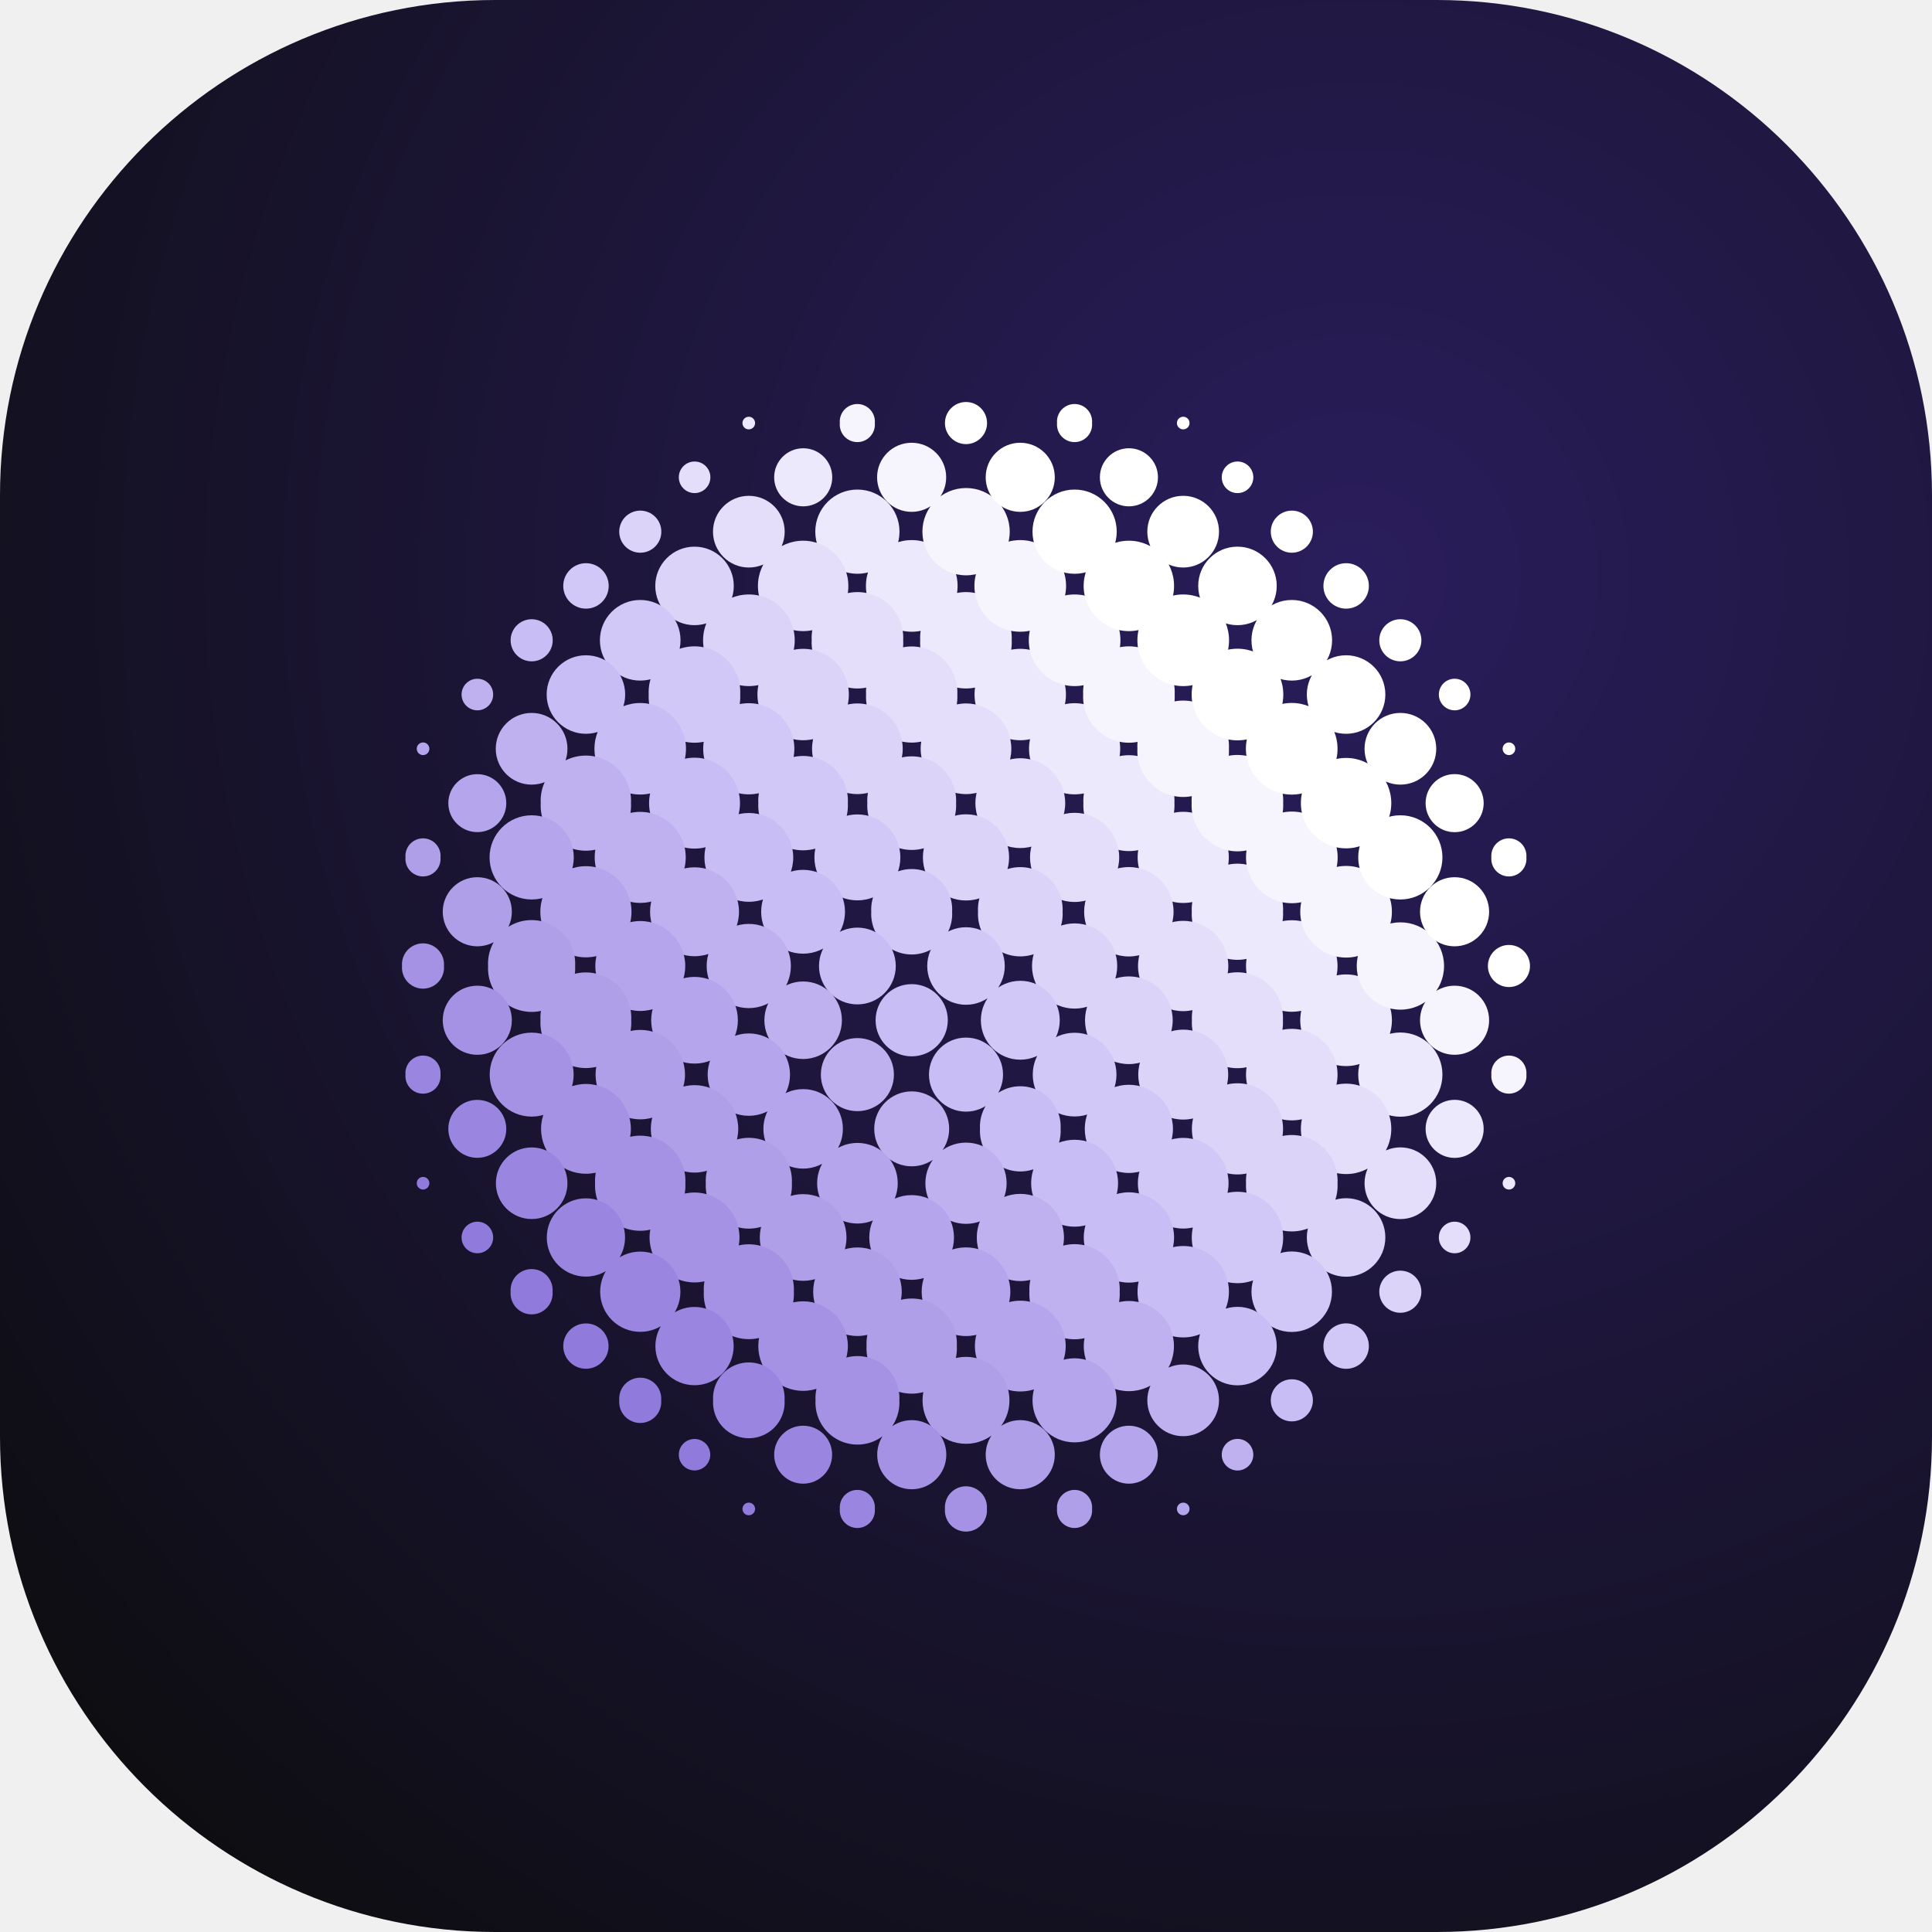
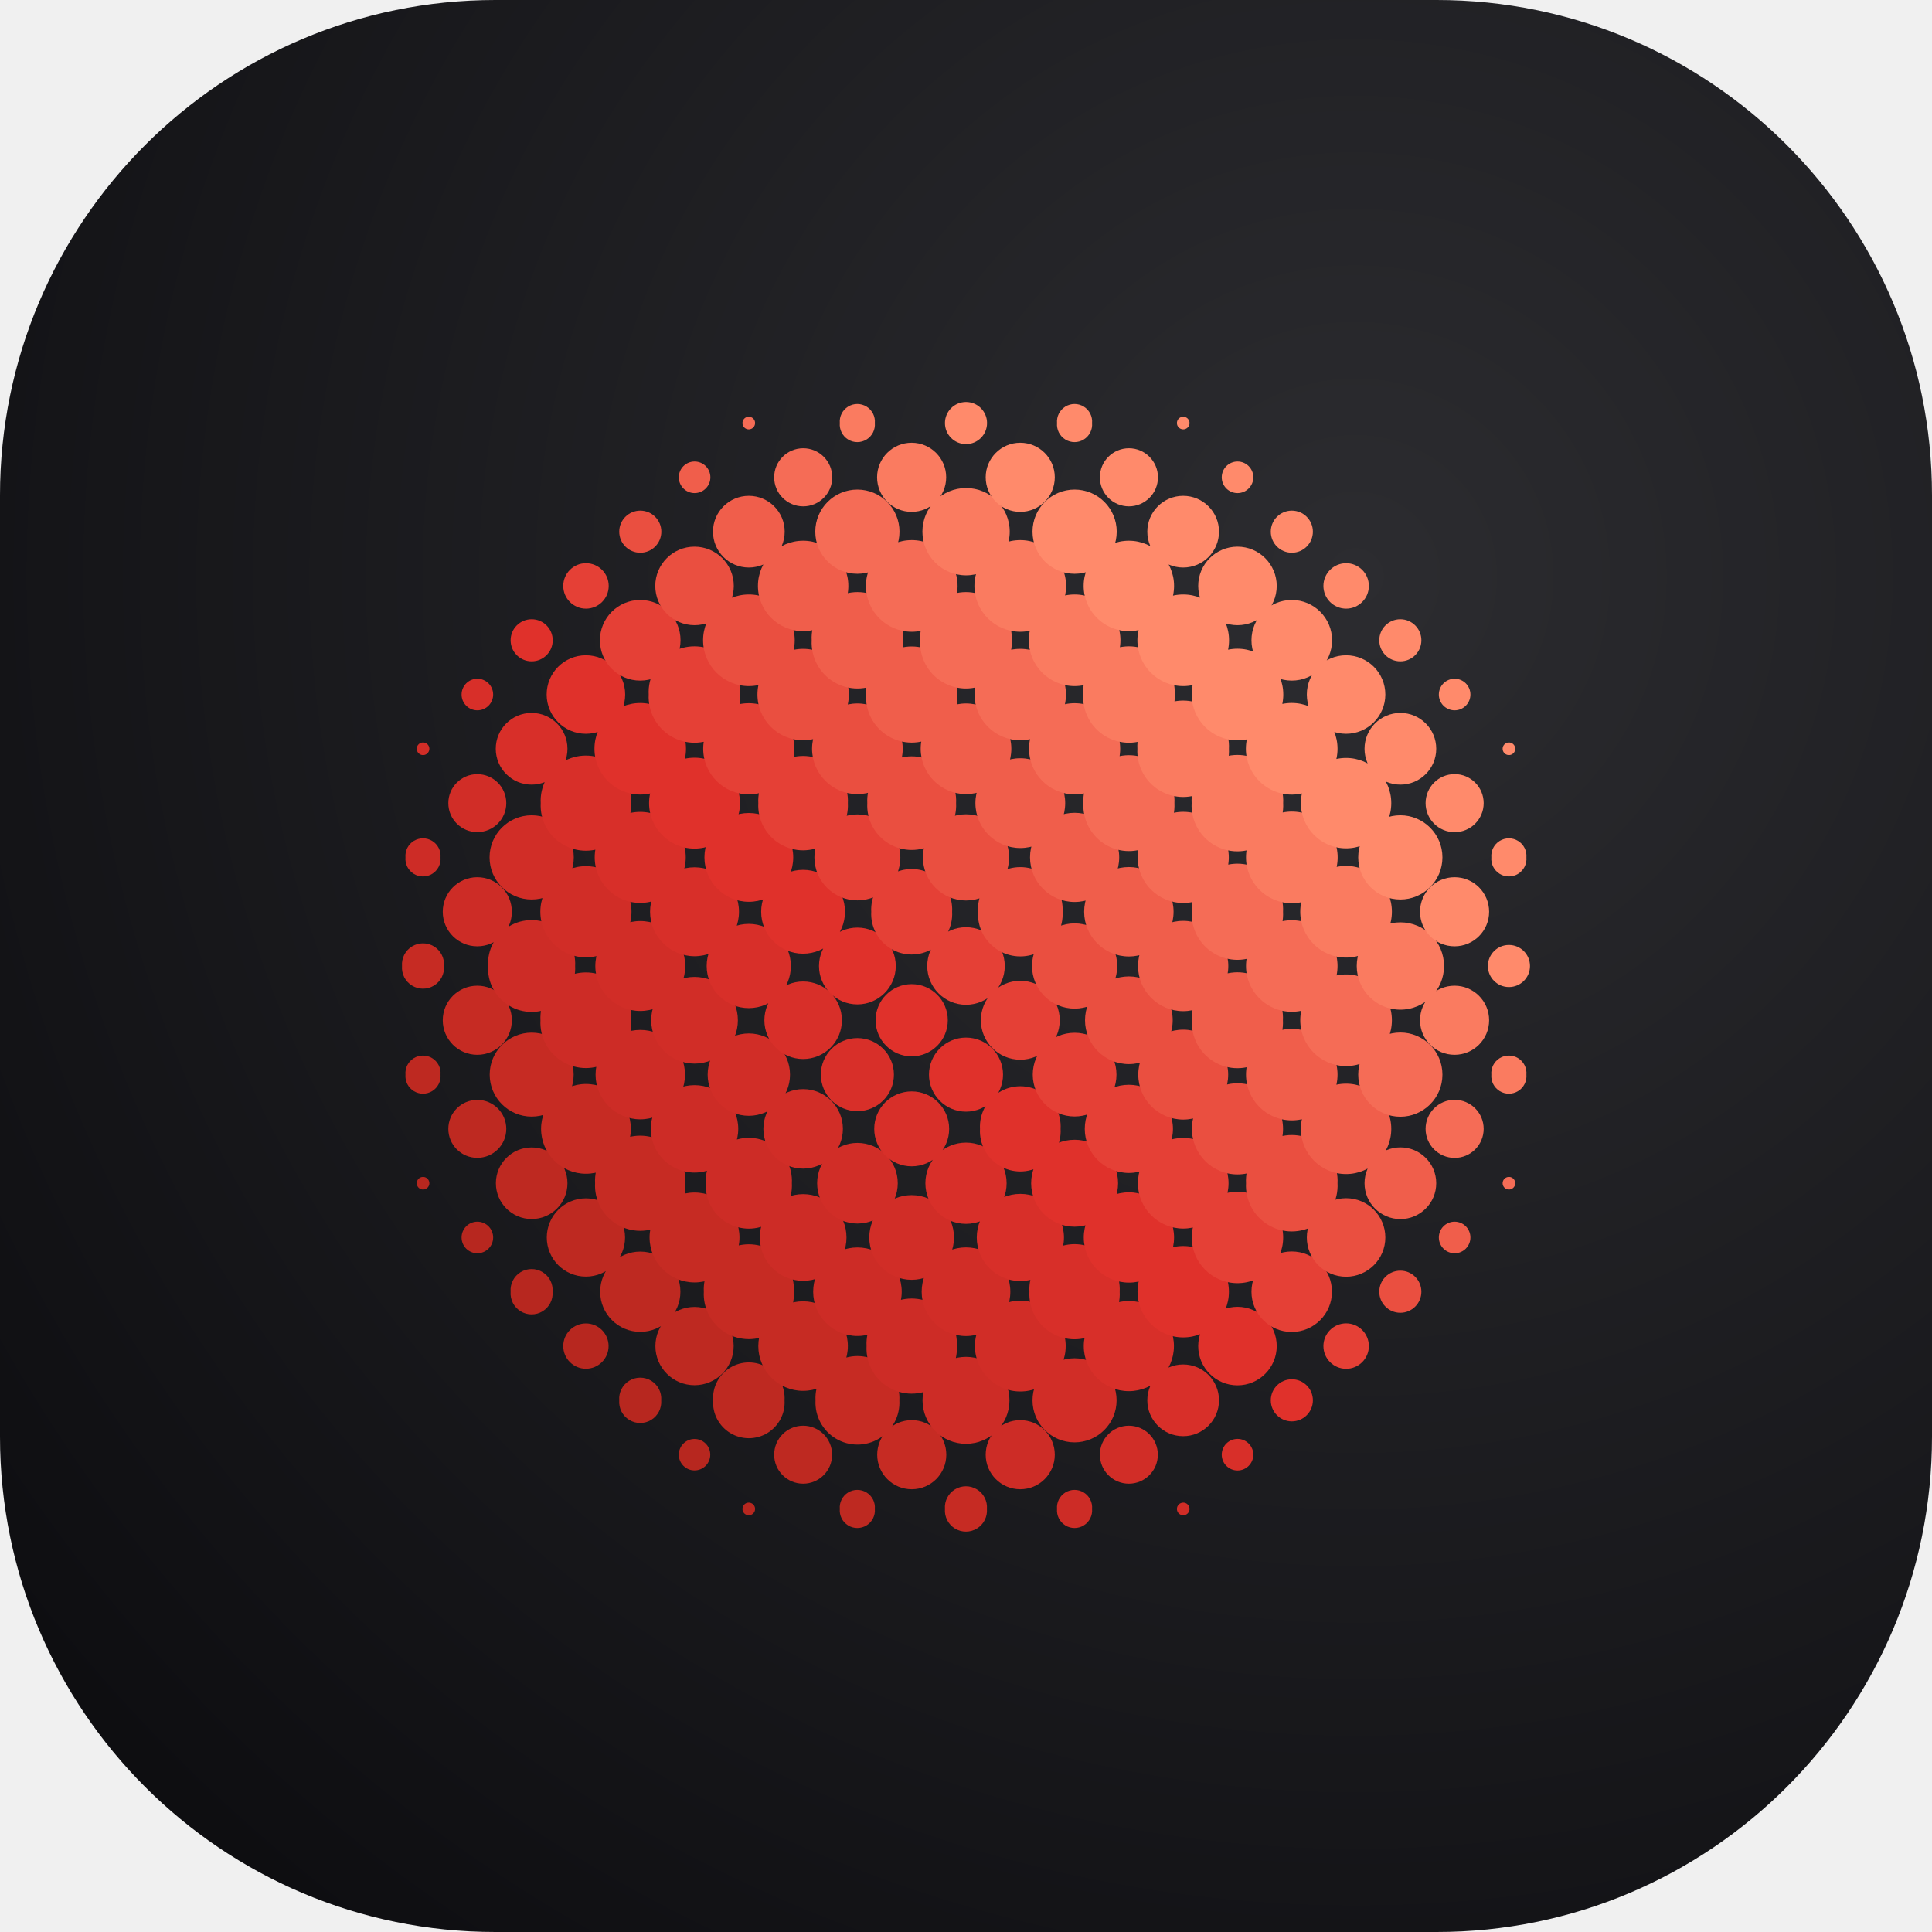
<svg xmlns="http://www.w3.org/2000/svg" viewBox="22 22 156 156" fill="none" role="img" aria-label="botLane">
  <defs>
-     <radialGradient id="tg2" cx=".7" cy=".3" r=".9">
-       <stop offset="0" stop-color="#2a1d5c" />
+     <radialGradient id="t" cx=".7" cy=".3" r=".9">
+       <stop offset="0" stop-color="#2c2c30" />
      <stop offset="1" stop-color="#0d0d10" />
    </radialGradient>
  </defs>
-   <rect x="22" y="22" width="156" height="156" rx="40" fill="url(#tg2)" />
-   <path d="M81.95 56.16a0.51 0.51 0 1 0 1.02 0a0.51 0.51 0 1 0 -1.02 0M84.51 60.54a2.34 2.34 0 1 0 4.69 0a2.34 2.34 0 1 0 -4.69 0M87.83 64.93a3.40 3.40 0 1 0 6.80 0a3.40 3.40 0 1 0 -6.80 0M91.92 69.31a3.70 3.70 0 1 0 7.40 0a3.70 3.70 0 1 0 -7.40 0M96.30 73.70a3.70 3.70 0 1 0 7.39 0a3.70 3.70 0 1 0 -7.39 0M100.69 78.08a3.69 3.69 0 1 0 7.38 0a3.69 3.69 0 1 0 -7.38 0M105.09 82.46a3.68 3.68 0 1 0 7.36 0a3.68 3.68 0 1 0 -7.36 0M109.48 86.85a3.68 3.68 0 1 0 7.35 0a3.68 3.68 0 1 0 -7.35 0M113.86 91.23a3.68 3.68 0 1 0 7.36 0a3.68 3.68 0 1 0 -7.36 0M118.23 95.62a3.69 3.69 0 1 0 7.37 0a3.69 3.69 0 1 0 -7.37 0M122.61 100.00a3.69 3.69 0 1 0 7.39 0a3.69 3.69 0 1 0 -7.39 0M126.99 104.38a3.70 3.70 0 1 0 7.40 0a3.70 3.70 0 1 0 -7.40 0M131.67 108.77a3.40 3.40 0 1 0 6.80 0a3.40 3.40 0 1 0 -6.80 0M137.11 113.15a2.34 2.34 0 1 0 4.69 0a2.34 2.34 0 1 0 -4.69 0M143.33 117.54a0.51 0.51 0 1 0 1.02 0a0.51 0.51 0 1 0 -1.02 0" fill="#ede9fc" />
-   <path d="M76.81 60.54a1.27 1.27 0 1 0 2.55 0a1.27 1.27 0 1 0 -2.55 0M79.57 64.93a2.89 2.89 0 1 0 5.79 0a2.89 2.89 0 1 0 -5.79 0M83.20 69.31a3.65 3.65 0 1 0 7.30 0a3.65 3.65 0 1 0 -7.30 0M87.54 73.70a3.70 3.70 0 1 0 7.39 0a3.70 3.70 0 1 0 -7.39 0M91.93 78.08a3.69 3.69 0 1 0 7.37 0a3.69 3.69 0 1 0 -7.37 0M96.34 82.46a3.66 3.66 0 1 0 7.32 0a3.66 3.66 0 1 0 -7.32 0M100.76 86.85a3.62 3.62 0 1 0 7.25 0a3.62 3.62 0 1 0 -7.25 0M105.17 91.23a3.60 3.60 0 1 0 7.20 0a3.60 3.60 0 1 0 -7.20 0M109.54 95.62a3.61 3.61 0 1 0 7.22 0a3.61 3.61 0 1 0 -7.22 0M113.89 100.00a3.64 3.64 0 1 0 7.29 0a3.64 3.64 0 1 0 -7.29 0M118.24 104.38a3.68 3.68 0 1 0 7.35 0a3.68 3.68 0 1 0 -7.35 0M122.61 108.77a3.69 3.69 0 1 0 7.39 0a3.69 3.69 0 1 0 -7.39 0M127.04 113.15a3.65 3.65 0 1 0 7.30 0a3.65 3.65 0 1 0 -7.30 0M132.18 117.54a2.89 2.89 0 1 0 5.79 0a2.89 2.89 0 1 0 -5.79 0M138.18 121.92a1.27 1.27 0 1 0 2.55 0a1.27 1.27 0 1 0 -2.55 0" fill="#e4defa" />
-   <path d="M72.00 64.93a1.70 1.70 0 1 0 3.40 0a1.70 1.70 0 1 0 -3.40 0M74.91 69.31a3.17 3.17 0 1 0 6.34 0a3.17 3.17 0 1 0 -6.34 0M78.77 73.70a3.70 3.70 0 1 0 7.40 0a3.70 3.70 0 1 0 -7.40 0M83.16 78.08a3.69 3.69 0 1 0 7.38 0a3.69 3.69 0 1 0 -7.38 0M87.57 82.46a3.66 3.66 0 1 0 7.32 0a3.66 3.66 0 1 0 -7.32 0M92.03 86.85a3.59 3.59 0 1 0 7.17 0a3.59 3.59 0 1 0 -7.17 0M96.52 91.23a3.48 3.48 0 1 0 6.96 0a3.48 3.48 0 1 0 -6.96 0M100.97 95.62a3.42 3.42 0 1 0 6.83 0a3.42 3.42 0 1 0 -6.83 0M105.33 100.00a3.44 3.44 0 1 0 6.88 0a3.44 3.44 0 1 0 -6.88 0M109.61 104.38a3.54 3.54 0 1 0 7.08 0a3.54 3.54 0 1 0 -7.08 0M113.91 108.77a3.63 3.63 0 1 0 7.26 0a3.63 3.63 0 1 0 -7.26 0M118.24 113.15a3.68 3.68 0 1 0 7.36 0a3.68 3.68 0 1 0 -7.36 0M122.61 117.54a3.70 3.70 0 1 0 7.39 0a3.70 3.70 0 1 0 -7.39 0M127.52 121.92a3.17 3.17 0 1 0 6.34 0a3.17 3.17 0 1 0 -6.34 0M133.37 126.30a1.70 1.70 0 1 0 3.40 0a1.70 1.70 0 1 0 -3.40 0" fill="#dbd3f8" />
-   <path d="M67.48 69.31a1.83 1.83 0 1 0 3.67 0a1.83 1.83 0 1 0 -3.67 0M70.44 73.70a3.25 3.25 0 1 0 6.51 0a3.25 3.25 0 1 0 -6.51 0M74.38 78.08a3.70 3.70 0 1 0 7.39 0a3.70 3.70 0 1 0 -7.39 0M78.78 82.46a3.68 3.68 0 1 0 7.36 0a3.68 3.68 0 1 0 -7.36 0M83.23 86.85a3.62 3.62 0 1 0 7.23 0a3.62 3.62 0 1 0 -7.23 0M87.76 91.23a3.47 3.47 0 1 0 6.94 0a3.47 3.47 0 1 0 -6.94 0M92.35 95.62a3.27 3.27 0 1 0 6.53 0a3.27 3.27 0 1 0 -6.53 0M96.87 100.00a3.13 3.13 0 1 0 6.26 0a3.13 3.13 0 1 0 -6.26 0M101.20 104.38a3.18 3.18 0 1 0 6.37 0a3.18 3.18 0 1 0 -6.37 0M105.39 108.77a3.38 3.38 0 1 0 6.76 0a3.38 3.38 0 1 0 -6.76 0M109.59 113.15a3.56 3.56 0 1 0 7.12 0a3.56 3.56 0 1 0 -7.12 0M113.88 117.54a3.66 3.66 0 1 0 7.32 0a3.66 3.66 0 1 0 -7.32 0M118.23 121.92a3.69 3.69 0 1 0 7.38 0a3.69 3.69 0 1 0 -7.38 0M123.05 126.30a3.25 3.25 0 1 0 6.50 0a3.25 3.25 0 1 0 -6.50 0M128.86 130.69a1.83 1.83 0 1 0 3.67 0a1.83 1.83 0 1 0 -3.67 0" fill="#d2c8f7" />
-   <path d="M63.23 73.70a1.70 1.70 0 1 0 3.40 0a1.70 1.70 0 1 0 -3.40 0M66.14 78.08a3.17 3.17 0 1 0 6.34 0a3.17 3.17 0 1 0 -6.34 0M70.00 82.46a3.69 3.69 0 1 0 7.39 0a3.69 3.69 0 1 0 -7.39 0M74.41 86.85a3.67 3.67 0 1 0 7.34 0a3.67 3.67 0 1 0 -7.34 0M78.88 91.23a3.58 3.58 0 1 0 7.17 0a3.58 3.58 0 1 0 -7.17 0M83.46 95.62a3.38 3.38 0 1 0 6.77 0a3.38 3.38 0 1 0 -6.77 0M88.13 100.00a3.10 3.10 0 1 0 6.20 0a3.10 3.10 0 1 0 -6.20 0M92.70 104.38a2.91 2.91 0 1 0 5.83 0a2.91 2.91 0 1 0 -5.83 0M97.01 108.77a2.99 2.99 0 1 0 5.98 0a2.99 2.99 0 1 0 -5.98 0M101.13 113.15a3.26 3.26 0 1 0 6.51 0a3.26 3.26 0 1 0 -6.51 0M105.26 117.54a3.51 3.51 0 1 0 7.02 0a3.51 3.51 0 1 0 -7.02 0M109.51 121.92a3.64 3.64 0 1 0 7.29 0a3.64 3.64 0 1 0 -7.29 0M113.85 126.30a3.69 3.69 0 1 0 7.38 0a3.69 3.69 0 1 0 -7.38 0M118.75 130.69a3.17 3.17 0 1 0 6.34 0a3.17 3.17 0 1 0 -6.34 0M124.61 135.07a1.70 1.70 0 1 0 3.40 0a1.70 1.70 0 1 0 -3.40 0" fill="#c9bdf5" />
-   <path d="M59.27 78.08a1.27 1.27 0 1 0 2.55 0a1.27 1.27 0 1 0 -2.55 0M62.03 82.46a2.89 2.89 0 1 0 5.79 0a2.89 2.89 0 1 0 -5.79 0M65.66 86.85a3.65 3.65 0 1 0 7.29 0a3.65 3.65 0 1 0 -7.29 0M70.02 91.23a3.67 3.67 0 1 0 7.35 0a3.67 3.67 0 1 0 -7.35 0M74.49 95.62a3.59 3.59 0 1 0 7.18 0a3.59 3.59 0 1 0 -7.18 0M79.06 100.00a3.40 3.40 0 1 0 6.80 0a3.40 3.40 0 1 0 -6.80 0M83.72 104.38a3.13 3.13 0 1 0 6.26 0a3.13 3.13 0 1 0 -6.26 0M88.28 108.77a2.95 2.95 0 1 0 5.90 0a2.95 2.95 0 1 0 -5.90 0M92.59 113.15a3.02 3.02 0 1 0 6.05 0a3.02 3.02 0 1 0 -6.05 0M96.72 117.54a3.28 3.28 0 1 0 6.56 0a3.28 3.28 0 1 0 -6.56 0M100.87 121.92a3.52 3.52 0 1 0 7.04 0a3.52 3.52 0 1 0 -7.04 0M105.12 126.30a3.65 3.65 0 1 0 7.29 0a3.65 3.65 0 1 0 -7.29 0M109.51 130.69a3.64 3.64 0 1 0 7.28 0a3.64 3.64 0 1 0 -7.28 0M114.64 135.07a2.89 2.89 0 1 0 5.79 0a2.89 2.89 0 1 0 -5.79 0M120.65 139.46a1.27 1.27 0 1 0 2.55 0a1.27 1.27 0 1 0 -2.55 0" fill="#bfb1f0" />
-   <path d="M55.65 82.46a0.51 0.51 0 1 0 1.02 0a0.51 0.51 0 1 0 -1.02 0M58.20 86.85a2.34 2.34 0 1 0 4.68 0a2.34 2.34 0 1 0 -4.68 0M61.53 91.23a3.40 3.40 0 1 0 6.80 0a3.40 3.40 0 1 0 -6.80 0M65.63 95.62a3.68 3.68 0 1 0 7.36 0a3.68 3.68 0 1 0 -7.36 0M70.07 100.00a3.63 3.63 0 1 0 7.26 0a3.63 3.63 0 1 0 -7.26 0M74.58 104.38a3.50 3.50 0 1 0 7.00 0a3.50 3.50 0 1 0 -7.00 0M79.14 108.77a3.32 3.32 0 1 0 6.65 0a3.32 3.32 0 1 0 -6.65 0M83.64 113.15a3.21 3.21 0 1 0 6.42 0a3.21 3.21 0 1 0 -6.42 0M87.98 117.54a3.25 3.25 0 1 0 6.51 0a3.25 3.25 0 1 0 -6.51 0M92.19 121.92a3.42 3.42 0 1 0 6.84 0a3.42 3.42 0 1 0 -6.84 0M96.42 126.30a3.58 3.58 0 1 0 7.16 0a3.58 3.58 0 1 0 -7.16 0M100.72 130.69a3.66 3.66 0 1 0 7.33 0a3.66 3.66 0 1 0 -7.33 0M105.37 135.07a3.39 3.39 0 1 0 6.79 0a3.39 3.39 0 1 0 -6.79 0M110.81 139.46a2.34 2.34 0 1 0 4.68 0a2.34 2.34 0 1 0 -4.68 0M117.03 143.84a0.51 0.51 0 1 0 1.02 0a0.51 0.51 0 1 0 -1.02 0" fill="#b4a5ec" />
-   <path d="M89.81 56.16a1.42 1.42 0 1 0 2.83 0a1.42 1.42 0 1 0 -2.83 0M92.82 60.54a2.79 2.79 0 1 0 5.58 0a2.79 2.79 0 1 0 -5.58 0M96.48 64.93a3.52 3.52 0 1 0 7.05 0a3.52 3.52 0 1 0 -7.05 0M100.68 69.31a3.70 3.70 0 1 0 7.40 0a3.70 3.70 0 1 0 -7.40 0M105.07 73.70a3.70 3.70 0 1 0 7.40 0a3.70 3.70 0 1 0 -7.40 0M109.46 78.08a3.70 3.70 0 1 0 7.39 0a3.70 3.70 0 1 0 -7.39 0M113.84 82.46a3.70 3.70 0 1 0 7.39 0a3.70 3.70 0 1 0 -7.39 0M118.22 86.85a3.70 3.70 0 1 0 7.39 0a3.70 3.70 0 1 0 -7.39 0M122.61 91.23a3.70 3.70 0 1 0 7.40 0a3.70 3.70 0 1 0 -7.40 0M126.99 95.62a3.70 3.70 0 1 0 7.40 0a3.70 3.70 0 1 0 -7.40 0M131.55 100.00a3.52 3.52 0 1 0 7.05 0a3.52 3.52 0 1 0 -7.05 0M136.66 104.38a2.79 2.79 0 1 0 5.58 0a2.79 2.79 0 1 0 -5.58 0M142.42 108.77a1.42 1.42 0 1 0 2.83 0a1.42 1.42 0 1 0 -2.83 0" fill="#f6f4fd" />
-   <path d="M54.74 91.23a1.42 1.42 0 1 0 2.83 0a1.42 1.42 0 1 0 -2.83 0M57.75 95.62a2.79 2.79 0 1 0 5.58 0a2.79 2.79 0 1 0 -5.58 0M61.41 100.00a3.52 3.52 0 1 0 7.03 0a3.52 3.52 0 1 0 -7.03 0M65.64 104.38a3.67 3.67 0 1 0 7.33 0a3.67 3.67 0 1 0 -7.33 0M70.09 108.77a3.61 3.61 0 1 0 7.22 0a3.61 3.61 0 1 0 -7.22 0M74.55 113.15a3.53 3.53 0 1 0 7.06 0a3.53 3.53 0 1 0 -7.06 0M78.99 117.54a3.48 3.48 0 1 0 6.95 0a3.48 3.48 0 1 0 -6.95 0M83.35 121.92a3.50 3.50 0 1 0 7.00 0a3.50 3.50 0 1 0 -7.00 0M87.66 126.30a3.57 3.57 0 1 0 7.15 0a3.57 3.57 0 1 0 -7.15 0M91.97 130.69a3.65 3.65 0 1 0 7.29 0a3.65 3.65 0 1 0 -7.29 0M96.49 135.07a3.51 3.51 0 1 0 7.02 0a3.51 3.51 0 1 0 -7.02 0M101.59 139.46a2.79 2.79 0 1 0 5.58 0a2.79 2.79 0 1 0 -5.58 0M107.35 143.84a1.42 1.42 0 1 0 2.83 0a1.42 1.42 0 1 0 -2.83 0" fill="#af9fe9" />
-   <path d="M98.30 56.16a1.70 1.70 0 1 0 3.40 0a1.70 1.70 0 1 0 -3.40 0M107.35 56.16a1.42 1.42 0 1 0 2.83 0a1.42 1.42 0 1 0 -2.83 0M101.59 60.54a2.79 2.79 0 1 0 5.58 0a2.79 2.79 0 1 0 -5.58 0M117.03 56.16a0.51 0.51 0 1 0 1.02 0a0.51 0.51 0 1 0 -1.02 0M110.81 60.54a2.34 2.34 0 1 0 4.69 0a2.34 2.34 0 1 0 -4.69 0M105.37 64.93a3.40 3.40 0 1 0 6.80 0a3.40 3.40 0 1 0 -6.80 0M120.65 60.54a1.27 1.27 0 1 0 2.55 0a1.27 1.27 0 1 0 -2.55 0M114.64 64.93a2.89 2.89 0 1 0 5.79 0a2.89 2.89 0 1 0 -5.79 0M109.50 69.31a3.65 3.65 0 1 0 7.30 0a3.65 3.65 0 1 0 -7.30 0M124.61 64.93a1.70 1.70 0 1 0 3.40 0a1.70 1.70 0 1 0 -3.40 0M118.75 69.31a3.17 3.17 0 1 0 6.34 0a3.17 3.17 0 1 0 -6.34 0M113.84 73.70a3.70 3.70 0 1 0 7.40 0a3.70 3.70 0 1 0 -7.40 0M128.86 69.31a1.83 1.83 0 1 0 3.67 0a1.83 1.83 0 1 0 -3.67 0M123.05 73.70a3.25 3.25 0 1 0 6.51 0a3.25 3.25 0 1 0 -6.51 0M118.22 78.08a3.70 3.70 0 1 0 7.40 0a3.70 3.70 0 1 0 -7.40 0M133.37 73.70a1.70 1.70 0 1 0 3.40 0a1.70 1.70 0 1 0 -3.40 0M127.52 78.08a3.17 3.17 0 1 0 6.34 0a3.17 3.17 0 1 0 -6.34 0M122.60 82.46a3.70 3.70 0 1 0 7.40 0a3.70 3.70 0 1 0 -7.40 0M138.18 78.08a1.27 1.27 0 1 0 2.55 0a1.27 1.27 0 1 0 -2.55 0M132.18 82.46a2.89 2.89 0 1 0 5.79 0a2.89 2.89 0 1 0 -5.79 0M127.04 86.85a3.65 3.65 0 1 0 7.30 0a3.65 3.65 0 1 0 -7.30 0M143.33 82.46a0.51 0.51 0 1 0 1.02 0a0.51 0.51 0 1 0 -1.02 0M137.11 86.85a2.34 2.34 0 1 0 4.69 0a2.34 2.34 0 1 0 -4.69 0M131.67 91.23a3.40 3.40 0 1 0 6.80 0a3.40 3.40 0 1 0 -6.80 0M142.42 91.23a1.42 1.42 0 1 0 2.83 0a1.42 1.42 0 1 0 -2.83 0M136.66 95.62a2.79 2.79 0 1 0 5.58 0a2.79 2.79 0 1 0 -5.58 0M142.14 100.00a1.70 1.70 0 1 0 3.40 0a1.70 1.70 0 1 0 -3.40 0" fill="#ffffff" />
-   <path d="M54.46 100.00a1.70 1.70 0 1 0 3.39 0a1.70 1.70 0 1 0 -3.39 0M57.75 104.38a2.79 2.79 0 1 0 5.58 0a2.79 2.79 0 1 0 -5.58 0M61.54 108.77a3.39 3.39 0 1 0 6.78 0a3.39 3.39 0 1 0 -6.78 0M65.69 113.15a3.62 3.62 0 1 0 7.25 0a3.62 3.62 0 1 0 -7.25 0M70.05 117.54a3.65 3.65 0 1 0 7.29 0a3.65 3.65 0 1 0 -7.29 0M74.45 121.92a3.63 3.63 0 1 0 7.26 0a3.63 3.63 0 1 0 -7.26 0M78.83 126.30a3.64 3.64 0 1 0 7.27 0a3.64 3.64 0 1 0 -7.27 0M83.23 130.69a3.61 3.61 0 1 0 7.23 0a3.61 3.61 0 1 0 -7.23 0M87.85 135.07a3.39 3.39 0 1 0 6.77 0a3.39 3.39 0 1 0 -6.77 0M92.83 139.46a2.79 2.79 0 1 0 5.58 0a2.79 2.79 0 1 0 -5.58 0M98.30 143.84a1.70 1.70 0 1 0 3.39 0a1.70 1.70 0 1 0 -3.39 0" fill="#a592e5" />
-   <path d="M54.74 108.77a1.42 1.42 0 1 0 2.83 0a1.42 1.42 0 1 0 -2.83 0M58.20 113.15a2.34 2.34 0 1 0 4.68 0a2.34 2.34 0 1 0 -4.68 0M62.04 117.54a2.89 2.89 0 1 0 5.78 0a2.89 2.89 0 1 0 -5.78 0M66.15 121.92a3.16 3.16 0 1 0 6.32 0a3.16 3.16 0 1 0 -6.32 0M70.46 126.30a3.24 3.24 0 1 0 6.48 0a3.24 3.24 0 1 0 -6.48 0M74.92 130.69a3.16 3.16 0 1 0 6.32 0a3.16 3.16 0 1 0 -6.32 0M79.58 135.07a2.89 2.89 0 1 0 5.77 0a2.89 2.89 0 1 0 -5.77 0M84.51 139.46a2.34 2.34 0 1 0 4.68 0a2.34 2.34 0 1 0 -4.68 0M89.81 143.84a1.42 1.42 0 1 0 2.83 0a1.42 1.42 0 1 0 -2.83 0" fill="#9a86e0" />
-   <path d="M55.65 117.54a0.51 0.51 0 1 0 1.02 0a0.51 0.51 0 1 0 -1.02 0M59.27 121.92a1.27 1.27 0 1 0 2.55 0a1.27 1.27 0 1 0 -2.55 0M63.23 126.30a1.70 1.70 0 1 0 3.39 0a1.70 1.70 0 1 0 -3.39 0M67.48 130.69a1.83 1.83 0 1 0 3.66 0a1.83 1.83 0 1 0 -3.66 0M72.00 135.07a1.70 1.70 0 1 0 3.39 0a1.70 1.70 0 1 0 -3.39 0M76.81 139.46a1.27 1.27 0 1 0 2.54 0a1.27 1.27 0 1 0 -2.54 0M81.95 143.84a0.51 0.51 0 1 0 1.02 0a0.51 0.51 0 1 0 -1.02 0" fill="#907adb" />
+   <rect x="22" y="22" width="156" height="156" rx="40" fill="url(#t)" />
+   <path d="M55.65 117.54a0.51 0.51 0 1 0 1.02 0a0.51 0.51 0 1 0 -1.02 0M59.27 121.92a1.27 1.27 0 1 0 2.55 0a1.27 1.27 0 1 0 -2.55 0M63.23 126.30a1.70 1.70 0 1 0 3.39 0a1.70 1.70 0 1 0 -3.39 0M67.48 130.69a1.83 1.83 0 1 0 3.66 0a1.83 1.83 0 1 0 -3.66 0M72.00 135.07a1.70 1.70 0 1 0 3.39 0a1.70 1.70 0 1 0 -3.39 0M76.81 139.46a1.27 1.27 0 1 0 2.54 0a1.27 1.27 0 1 0 -2.54 0M81.95 143.84a0.51 0.51 0 1 0 1.02 0a0.51 0.51 0 1 0 -1.02 0" fill="#b7271f" />
+   <path d="M54.74 108.77a1.42 1.42 0 1 0 2.83 0a1.42 1.42 0 1 0 -2.83 0M58.20 113.15a2.34 2.34 0 1 0 4.68 0a2.34 2.34 0 1 0 -4.68 0M62.04 117.54a2.89 2.89 0 1 0 5.78 0a2.89 2.89 0 1 0 -5.78 0M66.15 121.92a3.16 3.16 0 1 0 6.32 0a3.16 3.16 0 1 0 -6.32 0M70.46 126.30a3.24 3.24 0 1 0 6.48 0a3.24 3.24 0 1 0 -6.48 0M74.92 130.69a3.16 3.16 0 1 0 6.32 0a3.16 3.16 0 1 0 -6.32 0M79.58 135.07a2.89 2.89 0 1 0 5.77 0a2.89 2.89 0 1 0 -5.77 0M84.51 139.46a2.34 2.34 0 1 0 4.68 0a2.34 2.34 0 1 0 -4.68 0M89.81 143.84a1.42 1.42 0 1 0 2.83 0a1.42 1.42 0 1 0 -2.83 0" fill="#be2921" />
+   <path d="M54.46 100.00a1.70 1.70 0 1 0 3.39 0a1.70 1.70 0 1 0 -3.39 0M57.75 104.38a2.79 2.79 0 1 0 5.58 0a2.79 2.79 0 1 0 -5.58 0M61.54 108.77a3.39 3.39 0 1 0 6.78 0a3.39 3.39 0 1 0 -6.78 0M65.69 113.15a3.62 3.62 0 1 0 7.25 0a3.62 3.62 0 1 0 -7.25 0M70.05 117.54a3.65 3.65 0 1 0 7.29 0a3.65 3.65 0 1 0 -7.29 0M74.45 121.92a3.63 3.63 0 1 0 7.26 0a3.63 3.63 0 1 0 -7.26 0M78.83 126.30a3.64 3.64 0 1 0 7.27 0a3.64 3.64 0 1 0 -7.27 0M83.23 130.69a3.61 3.61 0 1 0 7.23 0a3.61 3.61 0 1 0 -7.23 0M87.85 135.07a3.39 3.39 0 1 0 6.77 0a3.39 3.39 0 1 0 -6.77 0M92.83 139.46a2.79 2.79 0 1 0 5.58 0a2.79 2.79 0 1 0 -5.58 0M98.30 143.84a1.70 1.70 0 1 0 3.39 0a1.70 1.70 0 1 0 -3.39 0" fill="#c62b23" />
+   <path d="M54.74 91.23a1.42 1.42 0 1 0 2.83 0a1.42 1.42 0 1 0 -2.83 0M57.75 95.62a2.79 2.79 0 1 0 5.58 0a2.79 2.79 0 1 0 -5.58 0M61.41 100.00a3.52 3.52 0 1 0 7.03 0a3.52 3.52 0 1 0 -7.03 0M65.64 104.38a3.67 3.67 0 1 0 7.33 0a3.67 3.67 0 1 0 -7.33 0M70.09 108.77a3.61 3.61 0 1 0 7.22 0a3.61 3.61 0 1 0 -7.22 0M74.55 113.15a3.53 3.53 0 1 0 7.06 0a3.53 3.53 0 1 0 -7.06 0M78.99 117.54a3.48 3.48 0 1 0 6.95 0a3.48 3.48 0 1 0 -6.95 0M83.35 121.92a3.50 3.50 0 1 0 7.00 0a3.50 3.50 0 1 0 -7.00 0M87.66 126.30a3.57 3.57 0 1 0 7.15 0a3.57 3.57 0 1 0 -7.15 0M91.97 130.69a3.65 3.65 0 1 0 7.29 0a3.65 3.65 0 1 0 -7.29 0M96.49 135.07a3.51 3.51 0 1 0 7.02 0a3.51 3.51 0 1 0 -7.02 0M101.59 139.46a2.79 2.79 0 1 0 5.58 0a2.79 2.79 0 1 0 -5.58 0M107.35 143.84a1.42 1.42 0 1 0 2.83 0a1.42 1.42 0 1 0 -2.83 0" fill="#cd2c26" />
+   <path d="M55.65 82.46a0.51 0.51 0 1 0 1.02 0a0.51 0.51 0 1 0 -1.02 0M58.20 86.85a2.34 2.34 0 1 0 4.68 0a2.34 2.34 0 1 0 -4.68 0M61.53 91.23a3.40 3.40 0 1 0 6.80 0a3.40 3.40 0 1 0 -6.80 0M65.63 95.62a3.68 3.68 0 1 0 7.36 0a3.68 3.68 0 1 0 -7.36 0M70.07 100.00a3.63 3.63 0 1 0 7.26 0a3.63 3.63 0 1 0 -7.26 0M74.58 104.38a3.50 3.50 0 1 0 7.00 0a3.50 3.50 0 1 0 -7.00 0M79.14 108.77a3.32 3.32 0 1 0 6.65 0a3.32 3.32 0 1 0 -6.65 0M83.64 113.15a3.21 3.21 0 1 0 6.42 0a3.21 3.21 0 1 0 -6.42 0M87.98 117.54a3.25 3.25 0 1 0 6.51 0a3.25 3.25 0 1 0 -6.51 0M92.19 121.92a3.42 3.42 0 1 0 6.84 0a3.42 3.42 0 1 0 -6.84 0M96.42 126.30a3.58 3.58 0 1 0 7.16 0a3.58 3.58 0 1 0 -7.16 0M100.72 130.69a3.66 3.66 0 1 0 7.33 0a3.66 3.66 0 1 0 -7.33 0M105.37 135.07a3.39 3.39 0 1 0 6.79 0a3.39 3.39 0 1 0 -6.79 0M110.81 139.46a2.34 2.34 0 1 0 4.68 0a2.34 2.34 0 1 0 -4.68 0M117.03 143.84a0.51 0.51 0 1 0 1.02 0a0.51 0.51 0 1 0 -1.02 0" fill="#d12d27" />
+   <path d="M59.27 78.08a1.27 1.27 0 1 0 2.55 0a1.27 1.27 0 1 0 -2.55 0M62.03 82.46a2.89 2.89 0 1 0 5.79 0a2.89 2.89 0 1 0 -5.79 0M65.66 86.85a3.65 3.65 0 1 0 7.29 0a3.65 3.65 0 1 0 -7.29 0M70.02 91.23a3.67 3.67 0 1 0 7.35 0a3.67 3.67 0 1 0 -7.35 0M74.49 95.62a3.59 3.59 0 1 0 7.18 0a3.59 3.59 0 1 0 -7.18 0M79.06 100.00a3.40 3.40 0 1 0 6.80 0a3.40 3.40 0 1 0 -6.80 0M83.72 104.38a3.13 3.13 0 1 0 6.26 0a3.13 3.13 0 1 0 -6.26 0M88.28 108.77a2.95 2.95 0 1 0 5.90 0a2.95 2.95 0 1 0 -5.90 0M92.59 113.15a3.02 3.02 0 1 0 6.05 0a3.02 3.02 0 1 0 -6.05 0M96.72 117.54a3.28 3.28 0 1 0 6.56 0a3.28 3.28 0 1 0 -6.56 0M100.87 121.92a3.52 3.52 0 1 0 7.04 0a3.52 3.52 0 1 0 -7.04 0M105.12 126.30a3.65 3.65 0 1 0 7.29 0a3.65 3.65 0 1 0 -7.29 0M109.51 130.69a3.64 3.64 0 1 0 7.28 0a3.64 3.64 0 1 0 -7.28 0M114.64 135.07a2.89 2.89 0 1 0 5.79 0a2.89 2.89 0 1 0 -5.79 0M120.65 139.46a1.27 1.27 0 1 0 2.55 0a1.27 1.27 0 1 0 -2.55 0" fill="#d82f29" />
+   <path d="M63.23 73.70a1.70 1.70 0 1 0 3.40 0a1.70 1.70 0 1 0 -3.40 0M66.14 78.08a3.17 3.17 0 1 0 6.34 0a3.17 3.17 0 1 0 -6.34 0M70.00 82.46a3.69 3.69 0 1 0 7.39 0a3.69 3.69 0 1 0 -7.39 0M74.41 86.85a3.67 3.67 0 1 0 7.34 0a3.67 3.67 0 1 0 -7.34 0M78.88 91.23a3.58 3.58 0 1 0 7.17 0a3.58 3.58 0 1 0 -7.17 0M83.46 95.62a3.38 3.38 0 1 0 6.77 0a3.38 3.38 0 1 0 -6.77 0M88.13 100.00a3.10 3.10 0 1 0 6.20 0a3.10 3.10 0 1 0 -6.20 0M92.70 104.38a2.91 2.91 0 1 0 5.83 0a2.91 2.91 0 1 0 -5.83 0M97.01 108.77a2.99 2.99 0 1 0 5.98 0a2.99 2.99 0 1 0 -5.98 0M101.13 113.15a3.26 3.26 0 1 0 6.51 0a3.26 3.26 0 1 0 -6.51 0M105.26 117.54a3.51 3.51 0 1 0 7.02 0a3.51 3.51 0 1 0 -7.02 0M109.51 121.92a3.64 3.64 0 1 0 7.29 0a3.64 3.64 0 1 0 -7.29 0M113.85 126.30a3.69 3.69 0 1 0 7.38 0a3.69 3.69 0 1 0 -7.38 0M118.75 130.69a3.17 3.17 0 1 0 6.34 0a3.17 3.17 0 1 0 -6.34 0M124.61 135.07a1.70 1.70 0 1 0 3.40 0a1.70 1.70 0 1 0 -3.40 0" fill="#e0312b" />
+   <path d="M67.48 69.31a1.83 1.83 0 1 0 3.67 0a1.83 1.83 0 1 0 -3.67 0M70.44 73.70a3.25 3.25 0 1 0 6.51 0a3.25 3.25 0 1 0 -6.51 0M74.38 78.08a3.70 3.70 0 1 0 7.39 0a3.70 3.70 0 1 0 -7.39 0M78.78 82.46a3.68 3.68 0 1 0 7.36 0a3.68 3.68 0 1 0 -7.36 0M83.23 86.85a3.62 3.62 0 1 0 7.23 0a3.62 3.62 0 1 0 -7.23 0M87.76 91.23a3.47 3.47 0 1 0 6.94 0a3.47 3.47 0 1 0 -6.94 0M92.35 95.62a3.27 3.27 0 1 0 6.53 0a3.27 3.27 0 1 0 -6.53 0M96.87 100.00a3.13 3.13 0 1 0 6.26 0a3.13 3.13 0 1 0 -6.26 0M101.20 104.38a3.18 3.18 0 1 0 6.37 0a3.18 3.18 0 1 0 -6.37 0M105.39 108.77a3.38 3.38 0 1 0 6.76 0a3.38 3.38 0 1 0 -6.76 0M109.59 113.15a3.56 3.56 0 1 0 7.12 0a3.56 3.56 0 1 0 -7.12 0M113.88 117.54a3.66 3.66 0 1 0 7.32 0a3.66 3.66 0 1 0 -7.32 0M118.23 121.92a3.69 3.69 0 1 0 7.38 0a3.69 3.69 0 1 0 -7.38 0M123.05 126.30a3.25 3.25 0 1 0 6.50 0a3.25 3.25 0 1 0 -6.50 0M128.86 130.69a1.83 1.83 0 1 0 3.67 0a1.83 1.83 0 1 0 -3.67 0" fill="#e54036" />
+   <path d="M72.00 64.93a1.70 1.70 0 1 0 3.40 0a1.70 1.70 0 1 0 -3.40 0M74.91 69.31a3.17 3.17 0 1 0 6.34 0a3.17 3.17 0 1 0 -6.34 0M78.77 73.70a3.70 3.70 0 1 0 7.40 0a3.70 3.70 0 1 0 -7.40 0M83.16 78.08a3.69 3.69 0 1 0 7.38 0a3.69 3.69 0 1 0 -7.38 0M87.57 82.46a3.66 3.66 0 1 0 7.32 0a3.66 3.66 0 1 0 -7.32 0M92.03 86.85a3.59 3.59 0 1 0 7.17 0a3.59 3.59 0 1 0 -7.17 0M96.52 91.23a3.48 3.48 0 1 0 6.96 0a3.48 3.48 0 1 0 -6.96 0M100.97 95.62a3.42 3.42 0 1 0 6.83 0a3.42 3.42 0 1 0 -6.83 0M105.33 100.00a3.44 3.44 0 1 0 6.88 0a3.44 3.44 0 1 0 -6.88 0M109.61 104.38a3.54 3.54 0 1 0 7.08 0a3.54 3.54 0 1 0 -7.08 0M113.91 108.77a3.63 3.63 0 1 0 7.26 0a3.63 3.63 0 1 0 -7.26 0M118.24 113.15a3.68 3.68 0 1 0 7.36 0a3.68 3.68 0 1 0 -7.36 0M122.61 117.54a3.70 3.70 0 1 0 7.39 0a3.70 3.70 0 1 0 -7.39 0M127.52 121.92a3.17 3.17 0 1 0 6.34 0a3.17 3.17 0 1 0 -6.34 0M133.37 126.30a1.70 1.70 0 1 0 3.40 0a1.70 1.70 0 1 0 -3.40 0" fill="#ea4f40" />
+   <path d="M76.81 60.54a1.27 1.27 0 1 0 2.55 0a1.27 1.27 0 1 0 -2.55 0M79.57 64.93a2.89 2.89 0 1 0 5.79 0a2.89 2.89 0 1 0 -5.79 0M83.20 69.31a3.65 3.65 0 1 0 7.30 0a3.65 3.65 0 1 0 -7.30 0M87.54 73.70a3.70 3.70 0 1 0 7.39 0a3.70 3.70 0 1 0 -7.39 0M91.93 78.08a3.69 3.69 0 1 0 7.37 0a3.69 3.69 0 1 0 -7.37 0M96.34 82.46a3.66 3.66 0 1 0 7.32 0a3.66 3.66 0 1 0 -7.32 0M100.76 86.85a3.62 3.62 0 1 0 7.25 0a3.62 3.62 0 1 0 -7.25 0M105.17 91.23a3.60 3.60 0 1 0 7.20 0a3.60 3.60 0 1 0 -7.20 0M109.54 95.62a3.61 3.61 0 1 0 7.22 0a3.61 3.61 0 1 0 -7.22 0M113.89 100.00a3.64 3.64 0 1 0 7.29 0a3.64 3.64 0 1 0 -7.29 0M118.24 104.38a3.68 3.68 0 1 0 7.35 0a3.68 3.68 0 1 0 -7.35 0M122.61 108.77a3.69 3.69 0 1 0 7.39 0a3.69 3.69 0 1 0 -7.39 0M127.04 113.15a3.65 3.65 0 1 0 7.30 0a3.65 3.65 0 1 0 -7.30 0M132.18 117.54a2.89 2.89 0 1 0 5.79 0a2.89 2.89 0 1 0 -5.79 0M138.18 121.92a1.27 1.27 0 1 0 2.55 0a1.27 1.27 0 1 0 -2.55 0" fill="#f05e4b" />
+   <path d="M81.95 56.16a0.51 0.51 0 1 0 1.02 0a0.51 0.51 0 1 0 -1.02 0M84.51 60.54a2.34 2.34 0 1 0 4.69 0a2.34 2.34 0 1 0 -4.69 0M87.83 64.93a3.40 3.40 0 1 0 6.80 0a3.40 3.40 0 1 0 -6.80 0M91.92 69.31a3.70 3.70 0 1 0 7.40 0a3.70 3.70 0 1 0 -7.40 0M96.30 73.70a3.70 3.70 0 1 0 7.39 0a3.70 3.70 0 1 0 -7.39 0M100.69 78.08a3.69 3.69 0 1 0 7.38 0a3.69 3.69 0 1 0 -7.38 0M105.09 82.46a3.68 3.68 0 1 0 7.36 0a3.68 3.68 0 1 0 -7.36 0M109.48 86.85a3.68 3.68 0 1 0 7.35 0a3.68 3.68 0 1 0 -7.35 0M113.86 91.23a3.68 3.68 0 1 0 7.36 0a3.68 3.68 0 1 0 -7.36 0M118.23 95.62a3.69 3.69 0 1 0 7.37 0a3.69 3.69 0 1 0 -7.37 0M122.61 100.00a3.69 3.69 0 1 0 7.39 0a3.69 3.69 0 1 0 -7.39 0M126.99 104.38a3.70 3.70 0 1 0 7.40 0a3.70 3.70 0 1 0 -7.40 0M131.67 108.77a3.40 3.40 0 1 0 6.80 0a3.40 3.40 0 1 0 -6.80 0M137.11 113.15a2.34 2.34 0 1 0 4.69 0a2.34 2.34 0 1 0 -4.69 0M143.33 117.54a0.51 0.51 0 1 0 1.02 0a0.51 0.51 0 1 0 -1.02 0" fill="#f56c56" />
+   <path d="M89.81 56.16a1.42 1.42 0 1 0 2.83 0a1.42 1.42 0 1 0 -2.83 0M92.82 60.54a2.79 2.79 0 1 0 5.58 0a2.79 2.79 0 1 0 -5.58 0M96.48 64.93a3.52 3.52 0 1 0 7.05 0a3.52 3.52 0 1 0 -7.05 0M100.68 69.31a3.70 3.70 0 1 0 7.40 0a3.70 3.70 0 1 0 -7.40 0M105.07 73.70a3.70 3.70 0 1 0 7.40 0a3.70 3.70 0 1 0 -7.40 0M109.46 78.08a3.70 3.70 0 1 0 7.39 0a3.70 3.70 0 1 0 -7.39 0M113.84 82.46a3.70 3.70 0 1 0 7.39 0a3.70 3.70 0 1 0 -7.39 0M118.22 86.85a3.70 3.70 0 1 0 7.39 0a3.70 3.70 0 1 0 -7.39 0M122.61 91.23a3.70 3.70 0 1 0 7.40 0a3.70 3.70 0 1 0 -7.40 0M126.99 95.62a3.70 3.70 0 1 0 7.40 0a3.70 3.70 0 1 0 -7.40 0M131.55 100.00a3.52 3.52 0 1 0 7.05 0a3.52 3.52 0 1 0 -7.05 0M136.66 104.38a2.79 2.79 0 1 0 5.58 0a2.79 2.79 0 1 0 -5.58 0M142.42 108.77a1.42 1.42 0 1 0 2.83 0a1.42 1.42 0 1 0 -2.83 0" fill="#fa7b60" />
+   <path d="M98.30 56.16a1.70 1.70 0 1 0 3.40 0a1.70 1.70 0 1 0 -3.40 0M107.35 56.16a1.42 1.42 0 1 0 2.83 0a1.42 1.42 0 1 0 -2.83 0M101.59 60.54a2.79 2.79 0 1 0 5.58 0a2.79 2.79 0 1 0 -5.58 0M117.03 56.16a0.51 0.51 0 1 0 1.02 0a0.51 0.51 0 1 0 -1.02 0M110.81 60.54a2.34 2.34 0 1 0 4.69 0a2.34 2.34 0 1 0 -4.69 0M105.37 64.93a3.40 3.40 0 1 0 6.80 0a3.40 3.40 0 1 0 -6.80 0M120.65 60.54a1.27 1.27 0 1 0 2.55 0a1.27 1.27 0 1 0 -2.55 0M114.64 64.93a2.89 2.89 0 1 0 5.79 0a2.89 2.89 0 1 0 -5.79 0M109.50 69.31a3.65 3.65 0 1 0 7.30 0a3.65 3.65 0 1 0 -7.30 0M124.61 64.93a1.70 1.70 0 1 0 3.40 0a1.70 1.70 0 1 0 -3.40 0M118.75 69.31a3.17 3.17 0 1 0 6.34 0a3.17 3.17 0 1 0 -6.34 0M113.84 73.70a3.70 3.70 0 1 0 7.40 0a3.70 3.70 0 1 0 -7.40 0M128.86 69.31a1.83 1.83 0 1 0 3.67 0a1.83 1.83 0 1 0 -3.67 0M123.05 73.70a3.25 3.25 0 1 0 6.51 0a3.25 3.25 0 1 0 -6.51 0M118.22 78.08a3.70 3.70 0 1 0 7.40 0a3.70 3.70 0 1 0 -7.40 0M133.37 73.70a1.70 1.70 0 1 0 3.40 0a1.70 1.70 0 1 0 -3.40 0M127.52 78.08a3.17 3.17 0 1 0 6.34 0a3.17 3.17 0 1 0 -6.34 0M122.60 82.46a3.70 3.70 0 1 0 7.40 0a3.70 3.70 0 1 0 -7.40 0M138.18 78.08a1.27 1.27 0 1 0 2.55 0a1.27 1.27 0 1 0 -2.55 0M132.18 82.46a2.89 2.89 0 1 0 5.79 0a2.89 2.89 0 1 0 -5.79 0M127.04 86.85a3.65 3.65 0 1 0 7.30 0a3.65 3.65 0 1 0 -7.30 0M143.33 82.46a0.51 0.51 0 1 0 1.02 0a0.51 0.51 0 1 0 -1.02 0M137.11 86.85a2.34 2.34 0 1 0 4.69 0a2.34 2.34 0 1 0 -4.69 0M131.67 91.23a3.40 3.40 0 1 0 6.80 0a3.40 3.40 0 1 0 -6.80 0M142.42 91.23a1.42 1.42 0 1 0 2.83 0a1.42 1.42 0 1 0 -2.83 0M136.66 95.62a2.79 2.79 0 1 0 5.58 0a2.79 2.79 0 1 0 -5.58 0M142.14 100.00a1.70 1.70 0 1 0 3.40 0a1.70 1.70 0 1 0 -3.40 0" fill="#ff8a6b" />
</svg>
